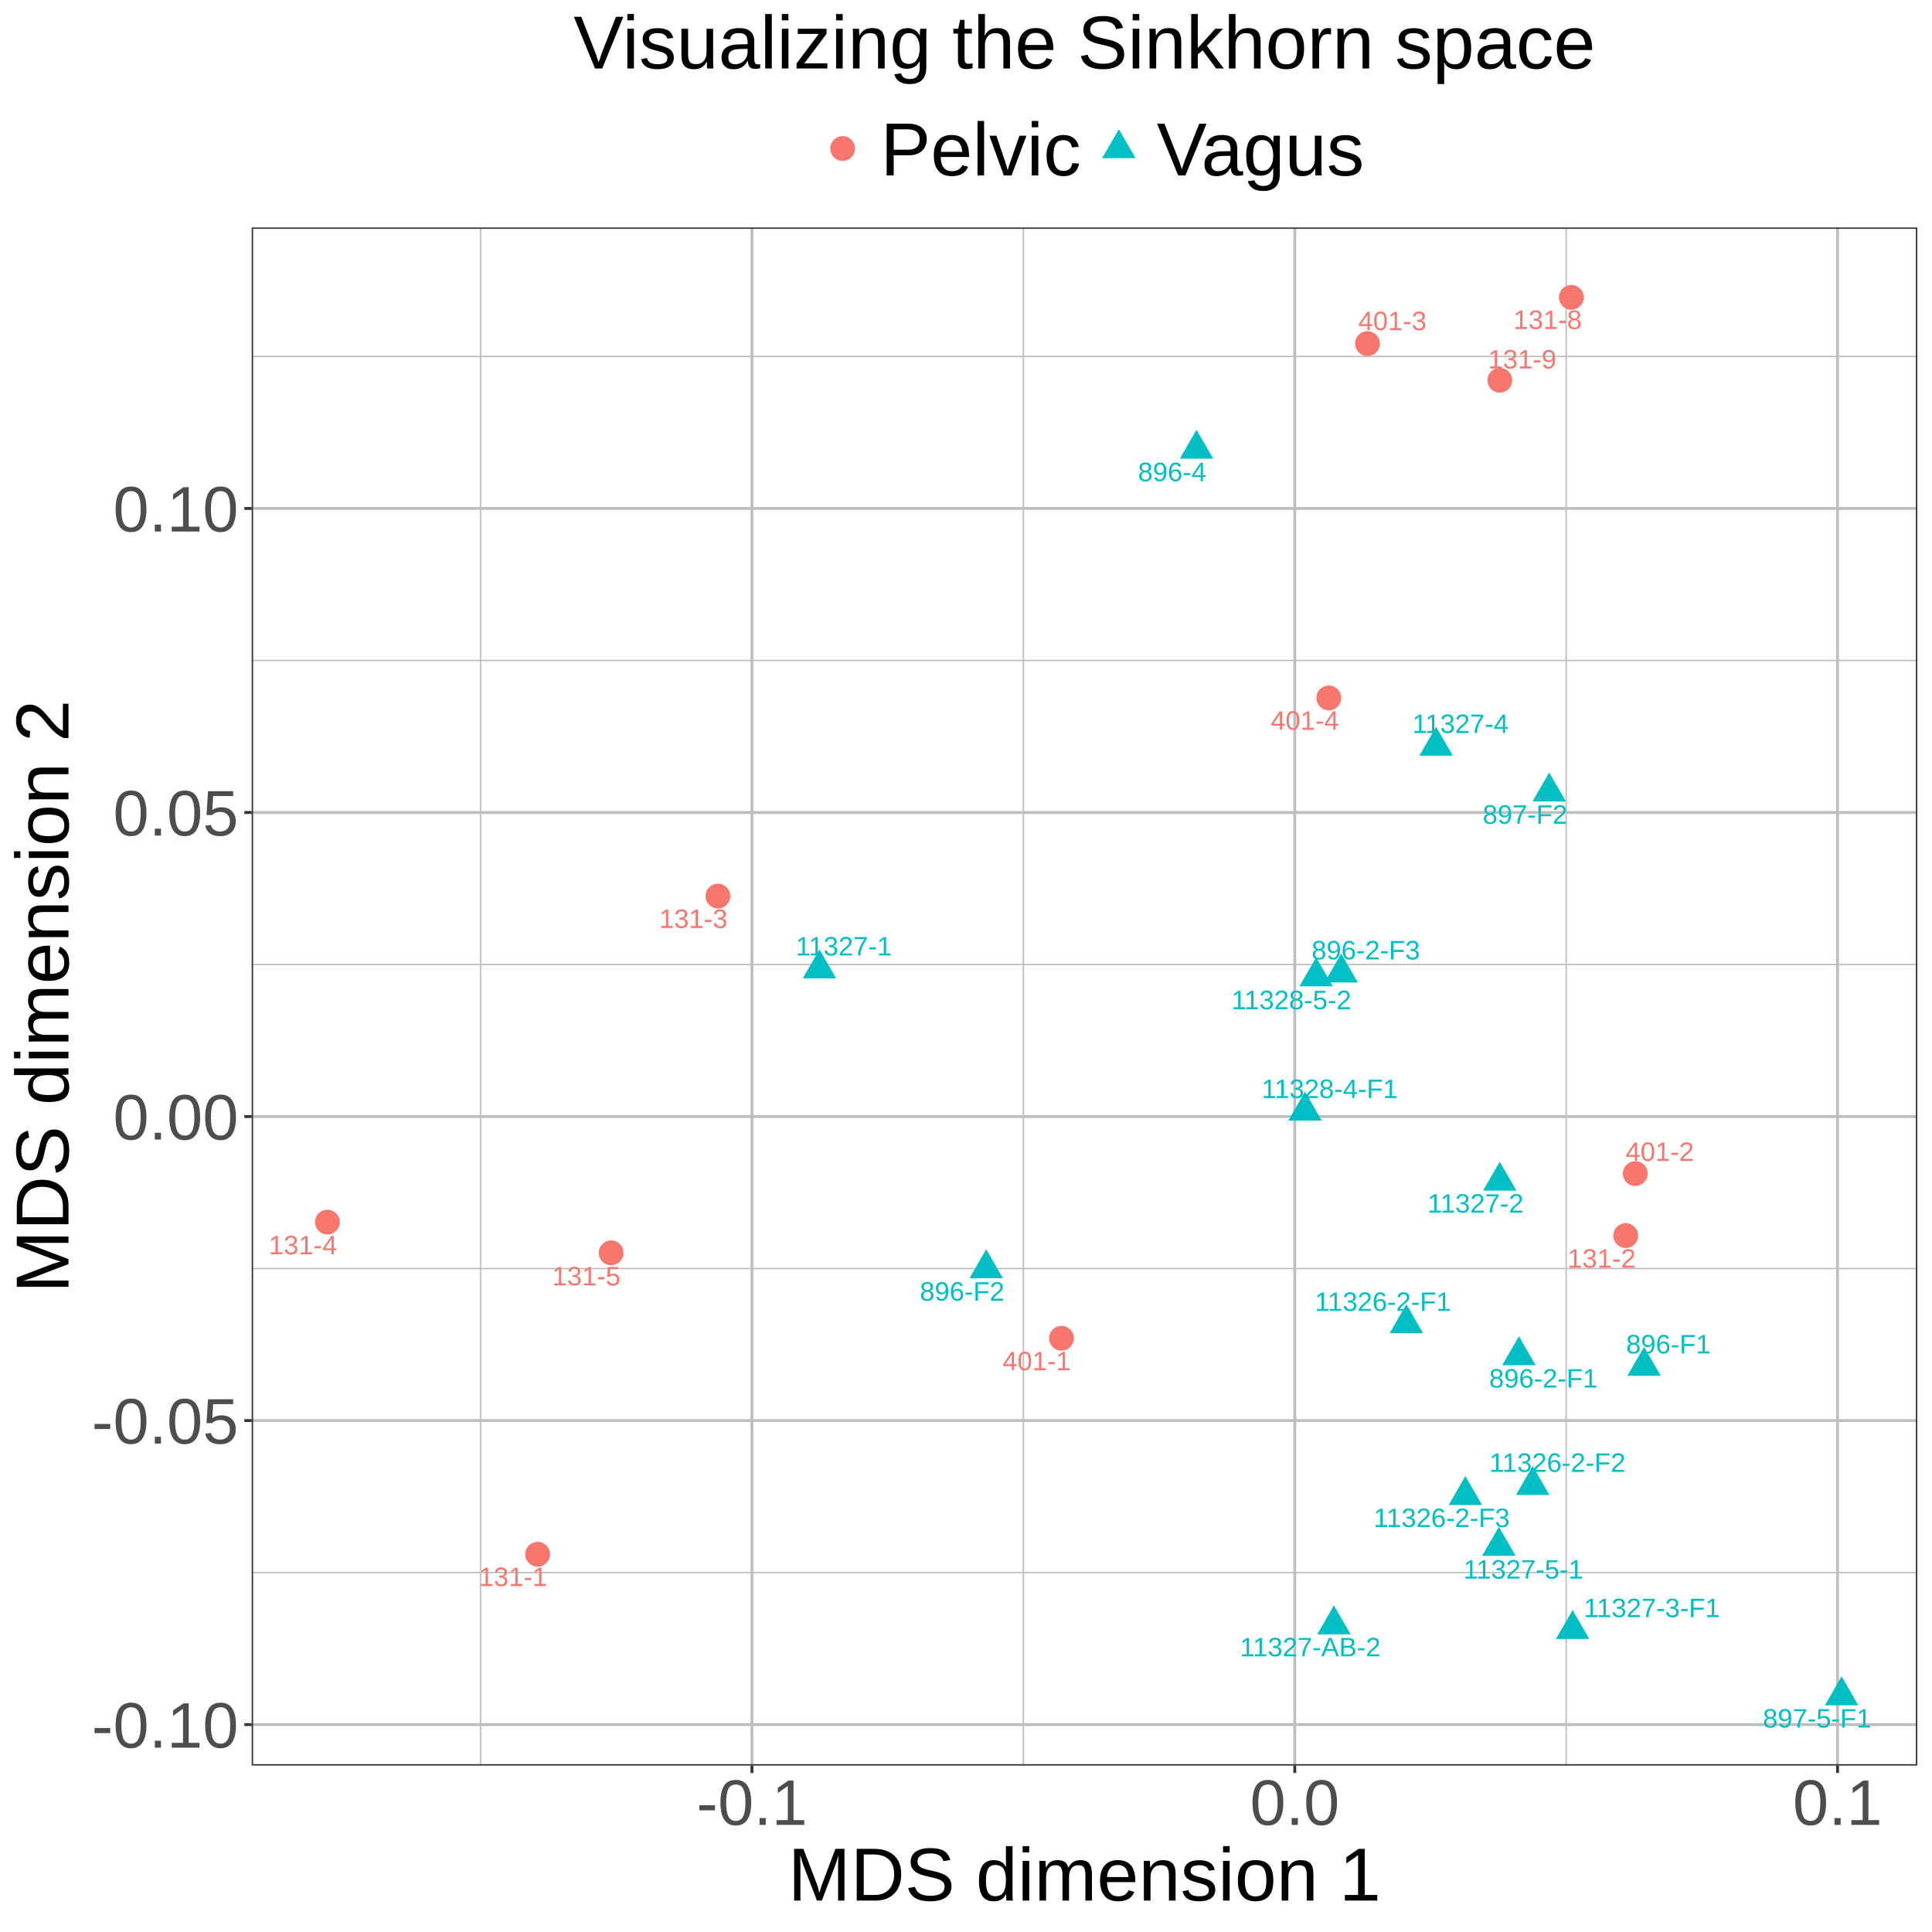
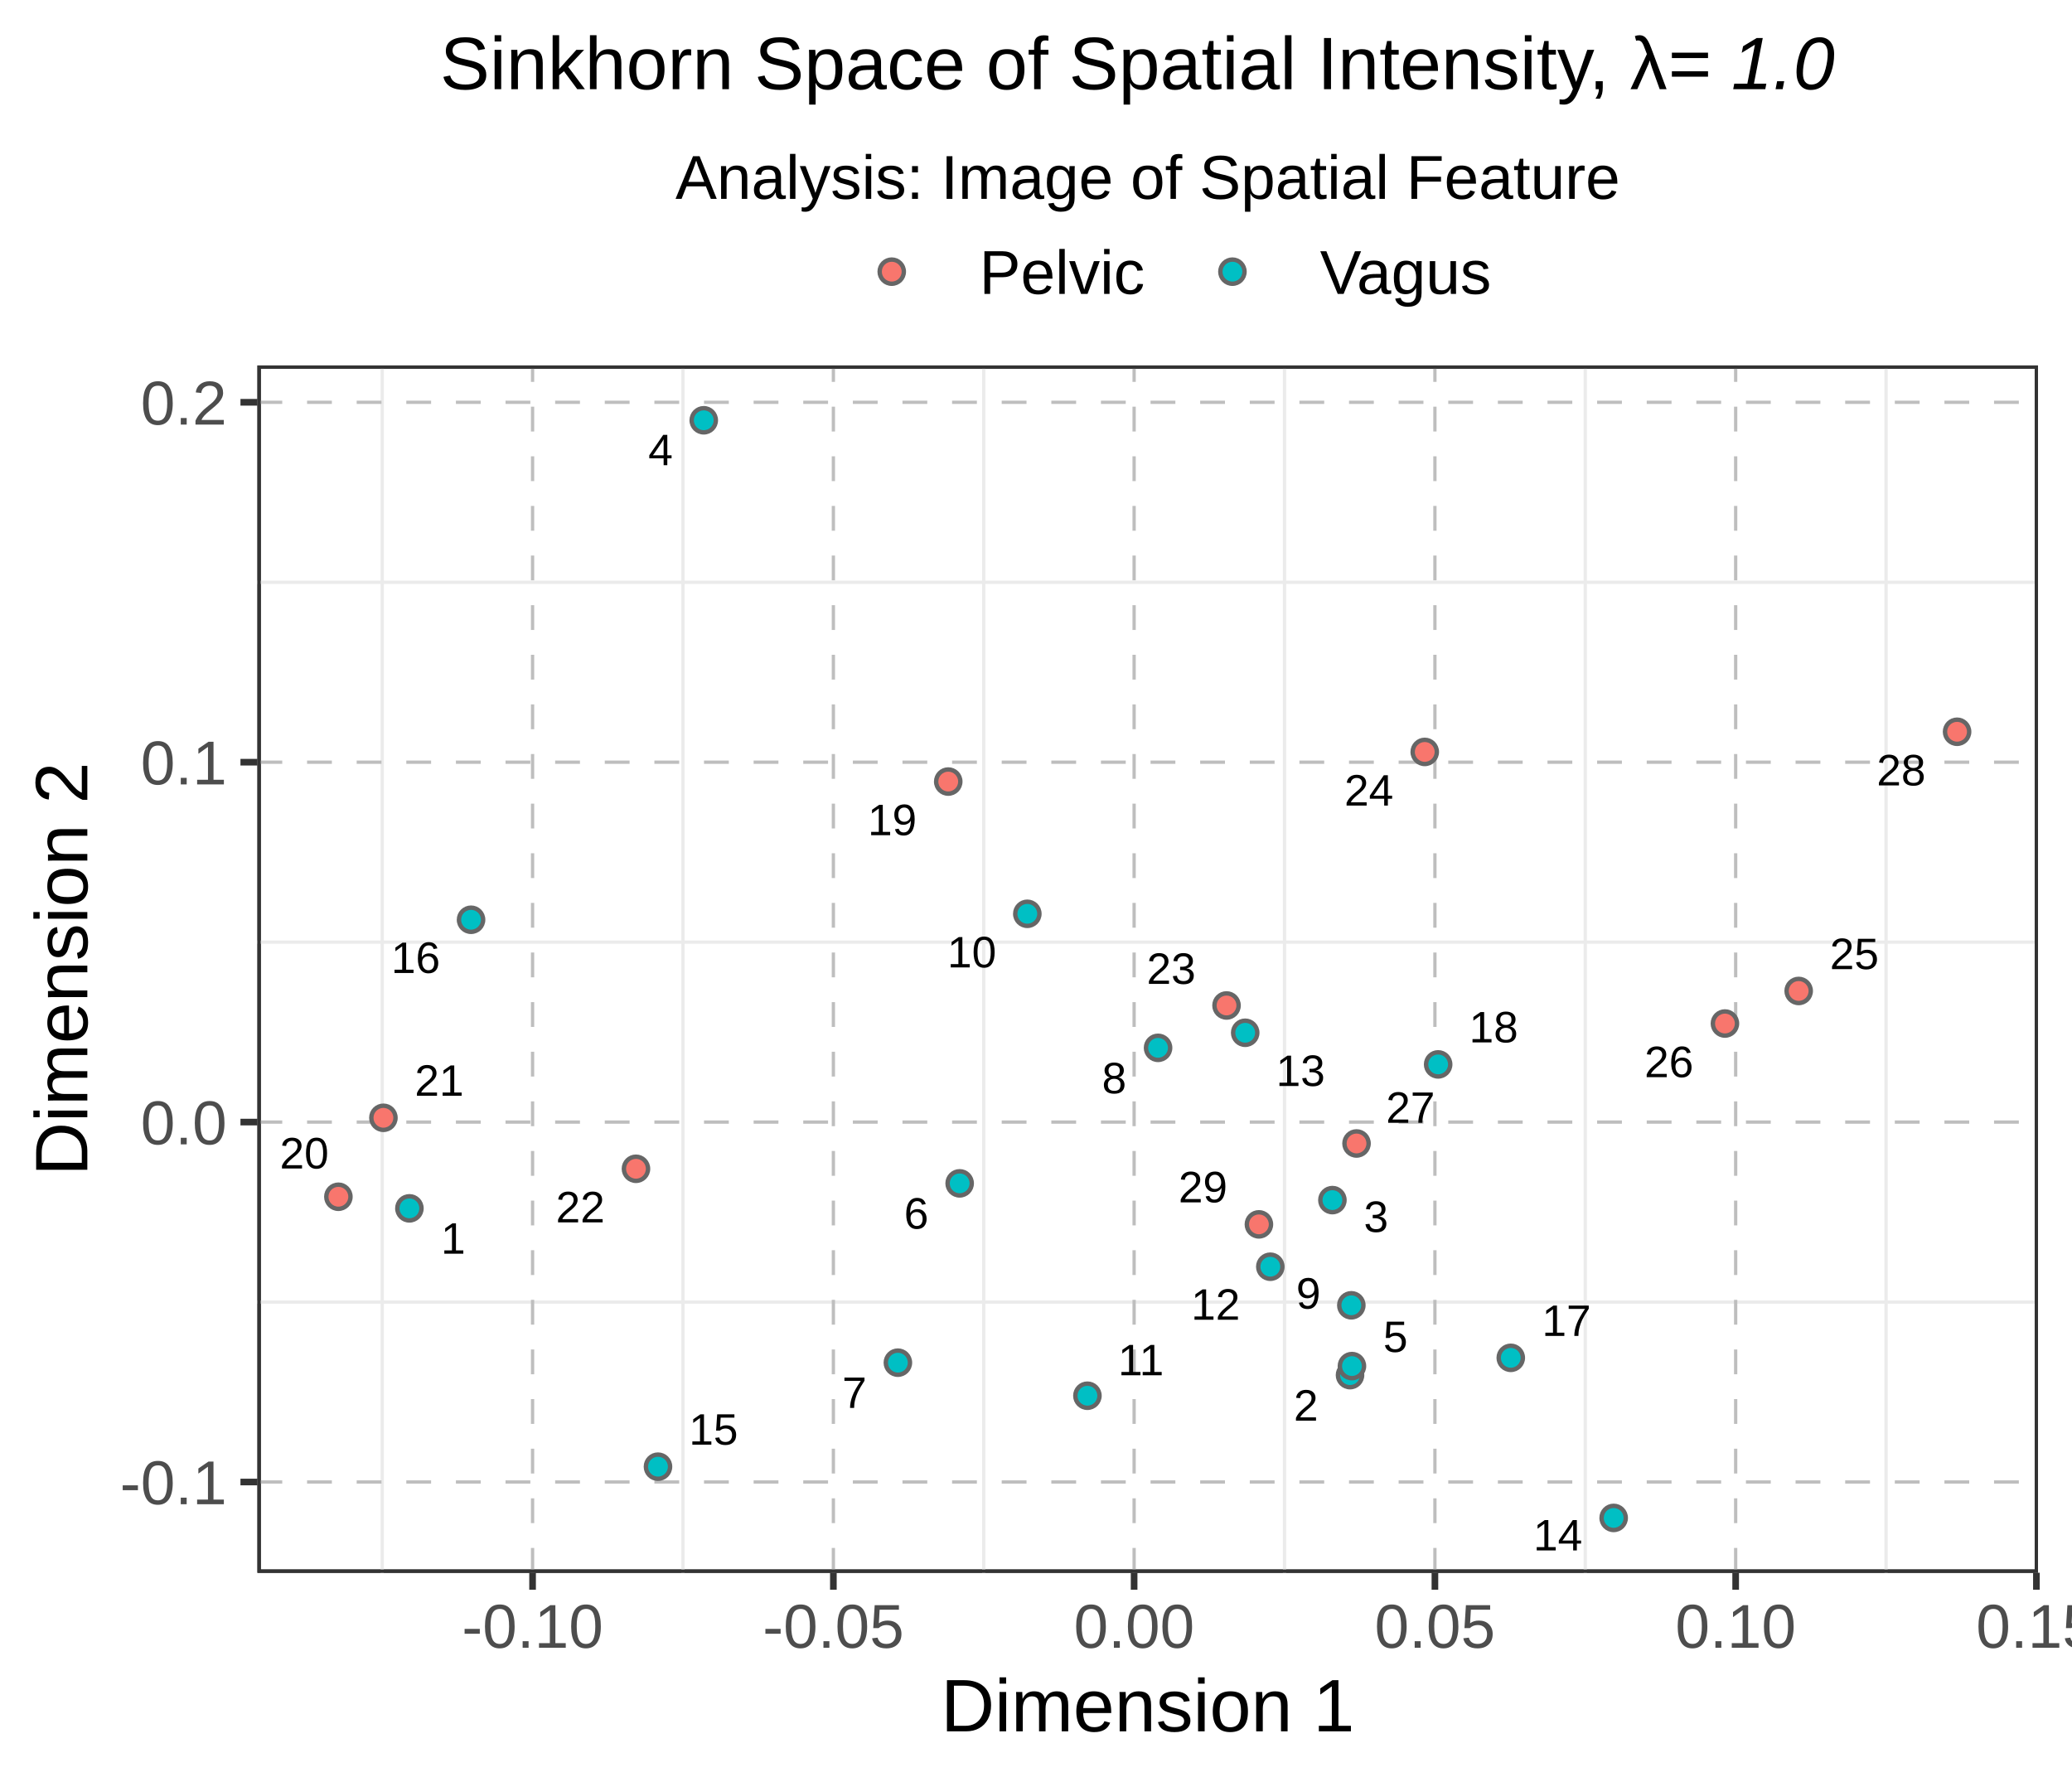
- <svg xmlns="http://www.w3.org/2000/svg" class="svglite" width="720.00pt" height="720.00pt" viewBox="0 0 720.00 720.00">
+ <svg xmlns="http://www.w3.org/2000/svg" class="svglite" width="334.08pt" height="287.28pt" viewBox="0 0 334.08 287.28">
  <defs>
    <style type="text/css">
    .svglite line, .svglite polyline, .svglite polygon, .svglite path, .svglite rect, .svglite circle {
      fill: none;
      stroke: #000000;
      stroke-linecap: round;
      stroke-linejoin: round;
      stroke-miterlimit: 10.00;
    }
    .svglite text {
      white-space: pre;
    }
  </style>
  </defs>
  <rect width="100%" height="100%" style="stroke: none; fill: #FFFFFF;" />
  <defs>
-     <clipPath id="cpMC4wMHw3MjAuMDB8MC4wMHw3MjAuMDA=">
-       <rect x="0.00" y="0.00" width="720.00" height="720.00" />
+     <clipPath id="cpMC4wMHwzMzQuMDh8MC4wMHwyODcuMjg=">
+       <rect x="0.00" y="0.00" width="334.08" height="287.28" />
    </clipPath>
  </defs>
-   <g clip-path="url(#cpMC4wMHw3MjAuMDB8MC4wMHw3MjAuMDA=)">
-     <rect x="0.00" y="0.00" width="720.00" height="720.00" style="stroke-width: 1.07; stroke: #FFFFFF; fill: #FFFFFF;" />
+   <g clip-path="url(#cpMC4wMHwzMzQuMDh8MC4wMHwyODcuMjg=)">
+     <rect x="0.00" y="-0" width="334.08" height="287.28" style="stroke-width: 1.07; stroke: #FFFFFF; fill: #FFFFFF;" />
  </g>
  <defs>
-     <clipPath id="cpOTMuODB8NzE0LjUyfDg0Ljc2fDY1Ny45OA==">
-       <rect x="93.80" y="84.76" width="620.72" height="573.22" />
+     <clipPath id="cpNDEuNTF8MzI4LjYwfDU4LjkyfDI1My41Nw==">
+       <rect x="41.51" y="58.92" width="287.09" height="194.66" />
    </clipPath>
  </defs>
-   <g clip-path="url(#cpOTMuODB8NzE0LjUyfDg0Ljc2fDY1Ny45OA==)">
-     <rect x="93.80" y="84.76" width="620.72" height="573.22" style="stroke-width: 1.07; stroke: none; fill: #FFFFFF;" />
-     <polyline points="93.80,586.05 714.52,586.05 " style="stroke-width: 0.53; stroke: #BEBEBE; stroke-linecap: butt;" />
-     <polyline points="93.80,472.75 714.52,472.75 " style="stroke-width: 0.53; stroke: #BEBEBE; stroke-linecap: butt;" />
-     <polyline points="93.80,359.45 714.52,359.45 " style="stroke-width: 0.53; stroke: #BEBEBE; stroke-linecap: butt;" />
-     <polyline points="93.80,246.14 714.52,246.14 " style="stroke-width: 0.53; stroke: #BEBEBE; stroke-linecap: butt;" />
-     <polyline points="93.80,132.84 714.52,132.84 " style="stroke-width: 0.53; stroke: #BEBEBE; stroke-linecap: butt;" />
-     <polyline points="179.09,657.98 179.09,84.76 " style="stroke-width: 0.53; stroke: #BEBEBE; stroke-linecap: butt;" />
-     <polyline points="381.38,657.98 381.38,84.76 " style="stroke-width: 0.53; stroke: #BEBEBE; stroke-linecap: butt;" />
-     <polyline points="583.66,657.98 583.66,84.76 " style="stroke-width: 0.53; stroke: #BEBEBE; stroke-linecap: butt;" />
-     <polyline points="93.80,642.71 714.52,642.71 " style="stroke-width: 1.07; stroke: #BEBEBE; stroke-linecap: butt;" />
-     <polyline points="93.80,529.40 714.52,529.40 " style="stroke-width: 1.07; stroke: #BEBEBE; stroke-linecap: butt;" />
-     <polyline points="93.80,416.10 714.52,416.10 " style="stroke-width: 1.07; stroke: #BEBEBE; stroke-linecap: butt;" />
-     <polyline points="93.80,302.79 714.52,302.79 " style="stroke-width: 1.07; stroke: #BEBEBE; stroke-linecap: butt;" />
-     <polyline points="93.80,189.49 714.52,189.49 " style="stroke-width: 1.07; stroke: #BEBEBE; stroke-linecap: butt;" />
-     <polyline points="280.23,657.98 280.23,84.76 " style="stroke-width: 1.07; stroke: #BEBEBE; stroke-linecap: butt;" />
-     <polyline points="482.52,657.98 482.52,84.76 " style="stroke-width: 1.07; stroke: #BEBEBE; stroke-linecap: butt;" />
-     <polyline points="684.80,657.98 684.80,84.76 " style="stroke-width: 1.07; stroke: #BEBEBE; stroke-linecap: butt;" />
-     <polygon points="571.19,546.34 577.42,557.12 564.97,557.12 " style="stroke-width: 0.71; stroke: none; fill: #00BFC4;" />
-     <polygon points="546.09,550.09 552.32,560.87 539.87,560.87 " style="stroke-width: 0.71; stroke: none; fill: #00BFC4;" />
-     <polygon points="524.11,486.06 530.34,496.84 517.89,496.84 " style="stroke-width: 0.71; stroke: none; fill: #00BFC4;" />
-     <polygon points="305.39,353.82 311.61,364.61 299.16,364.61 " style="stroke-width: 0.71; stroke: none; fill: #00BFC4;" />
-     <polygon points="558.91,432.93 565.13,443.72 552.68,443.72 " style="stroke-width: 0.71; stroke: none; fill: #00BFC4;" />
-     <polygon points="586.07,600.02 592.29,610.80 579.84,610.80 " style="stroke-width: 0.71; stroke: none; fill: #00BFC4;" />
-     <polygon points="535.20,270.82 541.42,281.60 528.97,281.60 " style="stroke-width: 0.71; stroke: none; fill: #00BFC4;" />
-     <polygon points="558.60,569.00 564.82,579.78 552.37,579.78 " style="stroke-width: 0.71; stroke: none; fill: #00BFC4;" />
-     <polygon points="497.11,598.30 503.34,609.09 490.89,609.09 " style="stroke-width: 0.71; stroke: none; fill: #00BFC4;" />
-     <polygon points="486.34,406.82 492.57,417.60 480.12,417.60 " style="stroke-width: 0.71; stroke: none; fill: #00BFC4;" />
-     <polygon points="490.49,356.79 496.72,367.57 484.27,367.57 " style="stroke-width: 0.71; stroke: none; fill: #00BFC4;" />
-     <polygon points="566.06,498.00 572.28,508.78 559.83,508.78 " style="stroke-width: 0.71; stroke: none; fill: #00BFC4;" />
-     <polygon points="499.83,355.37 506.05,366.15 493.60,366.15 " style="stroke-width: 0.71; stroke: none; fill: #00BFC4;" />
-     <polygon points="445.90,160.16 452.13,170.94 439.68,170.94 " style="stroke-width: 0.71; stroke: none; fill: #00BFC4;" />
-     <polygon points="612.71,501.94 618.93,512.72 606.48,512.72 " style="stroke-width: 0.71; stroke: none; fill: #00BFC4;" />
-     <polygon points="367.53,465.58 373.76,476.36 361.31,476.36 " style="stroke-width: 0.71; stroke: none; fill: #00BFC4;" />
-     <polygon points="686.31,624.74 692.53,635.52 680.08,635.52 " style="stroke-width: 0.71; stroke: none; fill: #00BFC4;" />
-     <polygon points="577.34,287.90 583.57,298.68 571.12,298.68 " style="stroke-width: 0.71; stroke: none; fill: #00BFC4;" />
-     <circle cx="200.35" cy="579.22" r="4.62" style="stroke-width: 0.71; stroke: none; fill: #F8766D;" />
-     <circle cx="605.86" cy="460.48" r="4.62" style="stroke-width: 0.71; stroke: none; fill: #F8766D;" />
-     <circle cx="267.54" cy="333.95" r="4.62" style="stroke-width: 0.71; stroke: none; fill: #F8766D;" />
-     <circle cx="122.01" cy="455.45" r="4.62" style="stroke-width: 0.71; stroke: none; fill: #F8766D;" />
-     <circle cx="227.74" cy="466.89" r="4.62" style="stroke-width: 0.71; stroke: none; fill: #F8766D;" />
-     <circle cx="585.60" cy="110.82" r="4.62" style="stroke-width: 0.71; stroke: none; fill: #F8766D;" />
-     <circle cx="558.94" cy="141.72" r="4.62" style="stroke-width: 0.71; stroke: none; fill: #F8766D;" />
-     <circle cx="395.58" cy="498.72" r="4.62" style="stroke-width: 0.71; stroke: none; fill: #F8766D;" />
-     <circle cx="609.42" cy="437.36" r="4.62" style="stroke-width: 0.71; stroke: none; fill: #F8766D;" />
-     <circle cx="509.62" cy="128.05" r="4.62" style="stroke-width: 0.71; stroke: none; fill: #F8766D;" />
-     <circle cx="495.21" cy="260.10" r="4.62" style="stroke-width: 0.71; stroke: none; fill: #F8766D;" />
-     <text x="580.42" y="548.52" text-anchor="middle" style="font-size: 9.96px;fill: #00BFC4; font-family: &quot;Arial&quot;;" textLength="50.72px" lengthAdjust="spacingAndGlyphs">11326-2-F2</text>
-     <text x="537.28" y="569.09" text-anchor="middle" style="font-size: 9.96px;fill: #00BFC4; font-family: &quot;Arial&quot;;" textLength="50.72px" lengthAdjust="spacingAndGlyphs">11326-2-F3</text>
-     <text x="515.39" y="488.54" text-anchor="middle" style="font-size: 9.96px;fill: #00BFC4; font-family: &quot;Arial&quot;;" textLength="50.72px" lengthAdjust="spacingAndGlyphs">11326-2-F1</text>
-     <text x="314.48" y="356.08" text-anchor="middle" style="font-size: 9.96px;fill: #00BFC4; font-family: &quot;Arial&quot;;" textLength="35.79px" lengthAdjust="spacingAndGlyphs">11327-1</text>
-     <text x="549.89" y="451.91" text-anchor="middle" style="font-size: 9.96px;fill: #00BFC4; font-family: &quot;Arial&quot;;" textLength="35.79px" lengthAdjust="spacingAndGlyphs">11327-2</text>
-     <text x="615.62" y="602.67" text-anchor="middle" style="font-size: 9.96px;fill: #00BFC4; font-family: &quot;Arial&quot;;" textLength="50.72px" lengthAdjust="spacingAndGlyphs">11327-3-F1</text>
-     <text x="544.27" y="273.17" text-anchor="middle" style="font-size: 9.96px;fill: #00BFC4; font-family: &quot;Arial&quot;;" textLength="35.79px" lengthAdjust="spacingAndGlyphs">11327-4</text>
-     <text x="567.69" y="588.31" text-anchor="middle" style="font-size: 9.96px;fill: #00BFC4; font-family: &quot;Arial&quot;;" textLength="44.64px" lengthAdjust="spacingAndGlyphs">11327-5-1</text>
-     <text x="488.31" y="617.27" text-anchor="middle" style="font-size: 9.96px;fill: #00BFC4; font-family: &quot;Arial&quot;;" textLength="52.38px" lengthAdjust="spacingAndGlyphs">11327-AB-2</text>
-     <text x="495.56" y="409.21" text-anchor="middle" style="font-size: 9.96px;fill: #00BFC4; font-family: &quot;Arial&quot;;" textLength="50.72px" lengthAdjust="spacingAndGlyphs">11328-4-F1</text>
-     <text x="481.27" y="376.11" text-anchor="middle" style="font-size: 9.96px;fill: #00BFC4; font-family: &quot;Arial&quot;;" textLength="44.64px" lengthAdjust="spacingAndGlyphs">11328-5-2</text>
-     <text x="575.18" y="517.12" text-anchor="middle" style="font-size: 9.96px;fill: #00BFC4; font-family: &quot;Arial&quot;;" textLength="40.38px" lengthAdjust="spacingAndGlyphs">896-2-F1</text>
-     <text x="508.99" y="357.55" text-anchor="middle" style="font-size: 9.96px;fill: #00BFC4; font-family: &quot;Arial&quot;;" textLength="40.38px" lengthAdjust="spacingAndGlyphs">896-2-F3</text>
-     <text x="436.82" y="179.32" text-anchor="middle" style="font-size: 9.96px;fill: #00BFC4; font-family: &quot;Arial&quot;;" textLength="25.46px" lengthAdjust="spacingAndGlyphs">896-4</text>
-     <text x="621.76" y="504.38" text-anchor="middle" style="font-size: 9.96px;fill: #00BFC4; font-family: &quot;Arial&quot;;" textLength="31.54px" lengthAdjust="spacingAndGlyphs">896-F1</text>
-     <text x="358.56" y="484.72" text-anchor="middle" style="font-size: 9.96px;fill: #00BFC4; font-family: &quot;Arial&quot;;" textLength="31.54px" lengthAdjust="spacingAndGlyphs">896-F2</text>
-     <text x="677.16" y="643.82" text-anchor="middle" style="font-size: 9.96px;fill: #00BFC4; font-family: &quot;Arial&quot;;" textLength="40.38px" lengthAdjust="spacingAndGlyphs">897-5-F1</text>
-     <text x="568.34" y="306.99" text-anchor="middle" style="font-size: 9.96px;fill: #00BFC4; font-family: &quot;Arial&quot;;" textLength="31.54px" lengthAdjust="spacingAndGlyphs">897-F2</text>
-     <text x="191.21" y="591.07" text-anchor="middle" style="font-size: 9.96px;fill: #F8766D; font-family: &quot;Arial&quot;;" textLength="25.46px" lengthAdjust="spacingAndGlyphs">131-1</text>
-     <text x="596.87" y="472.44" text-anchor="middle" style="font-size: 9.96px;fill: #F8766D; font-family: &quot;Arial&quot;;" textLength="25.46px" lengthAdjust="spacingAndGlyphs">131-2</text>
-     <text x="258.39" y="345.83" text-anchor="middle" style="font-size: 9.96px;fill: #F8766D; font-family: &quot;Arial&quot;;" textLength="25.46px" lengthAdjust="spacingAndGlyphs">131-3</text>
-     <text x="112.91" y="467.45" text-anchor="middle" style="font-size: 9.96px;fill: #F8766D; font-family: &quot;Arial&quot;;" textLength="25.46px" lengthAdjust="spacingAndGlyphs">131-4</text>
-     <text x="218.52" y="479.03" text-anchor="middle" style="font-size: 9.96px;fill: #F8766D; font-family: &quot;Arial&quot;;" textLength="25.46px" lengthAdjust="spacingAndGlyphs">131-5</text>
-     <text x="576.76" y="122.62" text-anchor="middle" style="font-size: 9.96px;fill: #F8766D; font-family: &quot;Arial&quot;;" textLength="25.46px" lengthAdjust="spacingAndGlyphs">131-8</text>
-     <text x="567.29" y="137.33" text-anchor="middle" style="font-size: 9.96px;fill: #F8766D; font-family: &quot;Arial&quot;;" textLength="25.46px" lengthAdjust="spacingAndGlyphs">131-9</text>
-     <text x="386.35" y="510.65" text-anchor="middle" style="font-size: 9.96px;fill: #F8766D; font-family: &quot;Arial&quot;;" textLength="25.46px" lengthAdjust="spacingAndGlyphs">401-1</text>
-     <text x="618.54" y="432.64" text-anchor="middle" style="font-size: 9.96px;fill: #F8766D; font-family: &quot;Arial&quot;;" textLength="25.46px" lengthAdjust="spacingAndGlyphs">401-2</text>
-     <text x="518.90" y="123.04" text-anchor="middle" style="font-size: 9.96px;fill: #F8766D; font-family: &quot;Arial&quot;;" textLength="25.46px" lengthAdjust="spacingAndGlyphs">401-3</text>
-     <text x="486.26" y="271.96" text-anchor="middle" style="font-size: 9.96px;fill: #F8766D; font-family: &quot;Arial&quot;;" textLength="25.46px" lengthAdjust="spacingAndGlyphs">401-4</text>
-     <rect x="93.80" y="84.76" width="620.72" height="573.22" style="stroke-width: 1.07; stroke: #333333;" />
+   <g clip-path="url(#cpNDEuNTF8MzI4LjYwfDU4LjkyfDI1My41Nw==)">
+     <rect x="41.51" y="58.92" width="287.09" height="194.66" style="stroke-width: 1.07; fill: #FFFFFF;" />
+     <polyline points="41.51,209.93 328.60,209.93 " style="stroke-width: 0.53; stroke: #EBEBEB; stroke-linecap: butt;" />
+     <polyline points="41.51,151.90 328.60,151.90 " style="stroke-width: 0.53; stroke: #EBEBEB; stroke-linecap: butt;" />
+     <polyline points="41.51,93.88 328.60,93.88 " style="stroke-width: 0.53; stroke: #EBEBEB; stroke-linecap: butt;" />
+     <polyline points="61.63,253.57 61.63,58.92 " style="stroke-width: 0.53; stroke: #EBEBEB; stroke-linecap: butt;" />
+     <polyline points="110.12,253.57 110.12,58.92 " style="stroke-width: 0.53; stroke: #EBEBEB; stroke-linecap: butt;" />
+     <polyline points="158.61,253.57 158.61,58.92 " style="stroke-width: 0.53; stroke: #EBEBEB; stroke-linecap: butt;" />
+     <polyline points="207.11,253.57 207.11,58.92 " style="stroke-width: 0.53; stroke: #EBEBEB; stroke-linecap: butt;" />
+     <polyline points="255.60,253.57 255.60,58.92 " style="stroke-width: 0.53; stroke: #EBEBEB; stroke-linecap: butt;" />
+     <polyline points="304.10,253.57 304.10,58.92 " style="stroke-width: 0.53; stroke: #EBEBEB; stroke-linecap: butt;" />
+     <polyline points="41.51,238.94 328.60,238.94 " style="stroke-width: 0.53; stroke: #BEBEBE; stroke-dasharray: 4.00,4.00; stroke-linecap: butt;" />
+     <polyline points="41.51,180.91 328.60,180.91 " style="stroke-width: 0.53; stroke: #BEBEBE; stroke-dasharray: 4.00,4.00; stroke-linecap: butt;" />
+     <polyline points="41.51,122.89 328.60,122.89 " style="stroke-width: 0.53; stroke: #BEBEBE; stroke-dasharray: 4.00,4.00; stroke-linecap: butt;" />
+     <polyline points="41.51,64.86 328.60,64.86 " style="stroke-width: 0.53; stroke: #BEBEBE; stroke-dasharray: 4.00,4.00; stroke-linecap: butt;" />
+     <polyline points="85.87,253.57 85.87,58.92 " style="stroke-width: 0.53; stroke: #BEBEBE; stroke-dasharray: 4.00,4.00; stroke-linecap: butt;" />
+     <polyline points="134.37,253.57 134.37,58.92 " style="stroke-width: 0.53; stroke: #BEBEBE; stroke-dasharray: 4.00,4.00; stroke-linecap: butt;" />
+     <polyline points="182.86,253.57 182.86,58.92 " style="stroke-width: 0.53; stroke: #BEBEBE; stroke-dasharray: 4.00,4.00; stroke-linecap: butt;" />
+     <polyline points="231.36,253.57 231.36,58.92 " style="stroke-width: 0.53; stroke: #BEBEBE; stroke-dasharray: 4.00,4.00; stroke-linecap: butt;" />
+     <polyline points="279.85,253.57 279.85,58.92 " style="stroke-width: 0.53; stroke: #BEBEBE; stroke-dasharray: 4.00,4.00; stroke-linecap: butt;" />
+     <polyline points="328.34,253.57 328.34,58.92 " style="stroke-width: 0.53; stroke: #BEBEBE; stroke-dasharray: 4.00,4.00; stroke-linecap: butt;" />
+     <circle cx="66.01" cy="194.82" r="1.95" style="stroke-width: 0.71; stroke: #666666; fill: #00BFC4;" />
+     <circle cx="217.67" cy="221.71" r="1.95" style="stroke-width: 0.71; stroke: #666666; fill: #00BFC4;" />
+     <circle cx="204.82" cy="204.23" r="1.95" style="stroke-width: 0.71; stroke: #666666; fill: #00BFC4;" />
+     <circle cx="200.77" cy="166.51" r="1.95" style="stroke-width: 0.71; stroke: #666666; fill: #00BFC4;" />
+     <circle cx="214.83" cy="193.49" r="1.95" style="stroke-width: 0.71; stroke: #666666; fill: #00BFC4;" />
+     <circle cx="113.47" cy="67.76" r="1.95" style="stroke-width: 0.71; stroke: #666666; fill: #00BFC4;" />
+     <circle cx="217.98" cy="220.25" r="1.95" style="stroke-width: 0.71; stroke: #666666; fill: #00BFC4;" />
+     <circle cx="260.18" cy="244.73" r="1.95" style="stroke-width: 0.71; stroke: #666666; fill: #00BFC4;" />
+     <circle cx="154.73" cy="190.79" r="1.95" style="stroke-width: 0.71; stroke: #666666; fill: #00BFC4;" />
+     <circle cx="144.77" cy="219.70" r="1.95" style="stroke-width: 0.71; stroke: #666666; fill: #00BFC4;" />
+     <circle cx="186.72" cy="168.94" r="1.95" style="stroke-width: 0.71; stroke: #666666; fill: #00BFC4;" />
+     <circle cx="217.88" cy="210.45" r="1.95" style="stroke-width: 0.71; stroke: #666666; fill: #00BFC4;" />
+     <circle cx="165.64" cy="147.33" r="1.95" style="stroke-width: 0.71; stroke: #666666; fill: #00BFC4;" />
+     <circle cx="175.33" cy="225.03" r="1.95" style="stroke-width: 0.71; stroke: #666666; fill: #00BFC4;" />
+     <circle cx="106.09" cy="236.47" r="1.95" style="stroke-width: 0.71; stroke: #666666; fill: #00BFC4;" />
+     <circle cx="75.95" cy="148.29" r="1.95" style="stroke-width: 0.71; stroke: #666666; fill: #00BFC4;" />
+     <circle cx="243.59" cy="218.92" r="1.95" style="stroke-width: 0.71; stroke: #666666; fill: #00BFC4;" />
+     <circle cx="231.88" cy="171.61" r="1.95" style="stroke-width: 0.71; stroke: #666666; fill: #00BFC4;" />
+     <circle cx="152.89" cy="126.01" r="1.95" style="stroke-width: 0.71; stroke: #666666; fill: #F8766D;" />
+     <circle cx="54.56" cy="192.95" r="1.95" style="stroke-width: 0.71; stroke: #666666; fill: #F8766D;" />
+     <circle cx="61.82" cy="180.22" r="1.95" style="stroke-width: 0.71; stroke: #666666; fill: #F8766D;" />
+     <circle cx="102.54" cy="188.44" r="1.95" style="stroke-width: 0.71; stroke: #666666; fill: #F8766D;" />
+     <circle cx="197.76" cy="162.11" r="1.95" style="stroke-width: 0.71; stroke: #666666; fill: #F8766D;" />
+     <circle cx="229.72" cy="121.23" r="1.95" style="stroke-width: 0.71; stroke: #666666; fill: #F8766D;" />
+     <circle cx="290.01" cy="159.77" r="1.95" style="stroke-width: 0.71; stroke: #666666; fill: #F8766D;" />
+     <circle cx="278.12" cy="165.02" r="1.95" style="stroke-width: 0.71; stroke: #666666; fill: #F8766D;" />
+     <circle cx="218.72" cy="184.36" r="1.95" style="stroke-width: 0.71; stroke: #666666; fill: #F8766D;" />
+     <circle cx="315.55" cy="117.98" r="1.95" style="stroke-width: 0.71; stroke: #666666; fill: #F8766D;" />
+     <circle cx="202.98" cy="197.40" r="1.95" style="stroke-width: 0.71; stroke: #666666; fill: #F8766D;" />
+     <text x="73.07" y="202.13" text-anchor="middle" style="font-size: 7.11px; font-family: &quot;Arial&quot;;" textLength="3.95px" lengthAdjust="spacingAndGlyphs">1</text>
+     <text x="210.57" y="229.05" text-anchor="middle" style="font-size: 7.11px; font-family: &quot;Arial&quot;;" textLength="3.95px" lengthAdjust="spacingAndGlyphs">2</text>
+     <text x="196.00" y="212.78" text-anchor="middle" style="font-size: 7.11px; font-family: &quot;Arial&quot;;" textLength="7.91px" lengthAdjust="spacingAndGlyphs">12</text>
+     <text x="209.70" y="175.09" text-anchor="middle" style="font-size: 7.11px; font-family: &quot;Arial&quot;;" textLength="7.91px" lengthAdjust="spacingAndGlyphs">13</text>
+     <text x="221.87" y="198.63" text-anchor="middle" style="font-size: 7.11px; font-family: &quot;Arial&quot;;" textLength="3.95px" lengthAdjust="spacingAndGlyphs">3</text>
+     <text x="106.51" y="75.00" text-anchor="middle" style="font-size: 7.11px; font-family: &quot;Arial&quot;;" textLength="3.95px" lengthAdjust="spacingAndGlyphs">4</text>
+     <text x="225.00" y="217.98" text-anchor="middle" style="font-size: 7.11px; font-family: &quot;Arial&quot;;" textLength="3.95px" lengthAdjust="spacingAndGlyphs">5</text>
+     <text x="251.18" y="249.97" text-anchor="middle" style="font-size: 7.11px; font-family: &quot;Arial&quot;;" textLength="7.91px" lengthAdjust="spacingAndGlyphs">14</text>
+     <text x="147.74" y="198.10" text-anchor="middle" style="font-size: 7.11px; font-family: &quot;Arial&quot;;" textLength="3.95px" lengthAdjust="spacingAndGlyphs">6</text>
+     <text x="137.77" y="227.00" text-anchor="middle" style="font-size: 7.11px; font-family: &quot;Arial&quot;;" textLength="3.95px" lengthAdjust="spacingAndGlyphs">7</text>
+     <text x="179.65" y="176.28" text-anchor="middle" style="font-size: 7.11px; font-family: &quot;Arial&quot;;" textLength="3.95px" lengthAdjust="spacingAndGlyphs">8</text>
+     <text x="210.97" y="210.99" text-anchor="middle" style="font-size: 7.11px; font-family: &quot;Arial&quot;;" textLength="3.95px" lengthAdjust="spacingAndGlyphs">9</text>
+     <text x="156.70" y="155.97" text-anchor="middle" style="font-size: 7.11px; font-family: &quot;Arial&quot;;" textLength="7.91px" lengthAdjust="spacingAndGlyphs">10</text>
+     <text x="183.96" y="221.73" text-anchor="middle" style="font-size: 7.11px; font-family: &quot;Arial&quot;;" textLength="7.38px" lengthAdjust="spacingAndGlyphs">11</text>
+     <text x="115.04" y="232.92" text-anchor="middle" style="font-size: 7.11px; font-family: &quot;Arial&quot;;" textLength="7.91px" lengthAdjust="spacingAndGlyphs">15</text>
+     <text x="67.02" y="156.87" text-anchor="middle" style="font-size: 7.11px; font-family: &quot;Arial&quot;;" textLength="7.91px" lengthAdjust="spacingAndGlyphs">16</text>
+     <text x="252.57" y="215.39" text-anchor="middle" style="font-size: 7.11px; font-family: &quot;Arial&quot;;" textLength="7.91px" lengthAdjust="spacingAndGlyphs">17</text>
+     <text x="240.83" y="168.06" text-anchor="middle" style="font-size: 7.11px; font-family: &quot;Arial&quot;;" textLength="7.91px" lengthAdjust="spacingAndGlyphs">18</text>
+     <text x="143.87" y="134.65" text-anchor="middle" style="font-size: 7.11px; font-family: &quot;Arial&quot;;" textLength="7.91px" lengthAdjust="spacingAndGlyphs">19</text>
+     <text x="49.06" y="188.39" text-anchor="middle" style="font-size: 7.11px; font-family: &quot;Arial&quot;;" textLength="7.91px" lengthAdjust="spacingAndGlyphs">20</text>
+     <text x="70.82" y="176.67" text-anchor="middle" style="font-size: 7.11px; font-family: &quot;Arial&quot;;" textLength="7.91px" lengthAdjust="spacingAndGlyphs">21</text>
+     <text x="93.57" y="197.08" text-anchor="middle" style="font-size: 7.11px; font-family: &quot;Arial&quot;;" textLength="7.91px" lengthAdjust="spacingAndGlyphs">22</text>
+     <text x="188.84" y="158.63" text-anchor="middle" style="font-size: 7.11px; font-family: &quot;Arial&quot;;" textLength="7.91px" lengthAdjust="spacingAndGlyphs">23</text>
+     <text x="220.71" y="129.88" text-anchor="middle" style="font-size: 7.11px; font-family: &quot;Arial&quot;;" textLength="7.91px" lengthAdjust="spacingAndGlyphs">24</text>
+     <text x="298.98" y="156.25" text-anchor="middle" style="font-size: 7.11px; font-family: &quot;Arial&quot;;" textLength="7.91px" lengthAdjust="spacingAndGlyphs">25</text>
+     <text x="269.10" y="173.67" text-anchor="middle" style="font-size: 7.11px; font-family: &quot;Arial&quot;;" textLength="7.91px" lengthAdjust="spacingAndGlyphs">26</text>
+     <text x="227.42" y="181.03" text-anchor="middle" style="font-size: 7.11px; font-family: &quot;Arial&quot;;" textLength="7.91px" lengthAdjust="spacingAndGlyphs">27</text>
+     <text x="306.54" y="126.63" text-anchor="middle" style="font-size: 7.11px; font-family: &quot;Arial&quot;;" textLength="7.91px" lengthAdjust="spacingAndGlyphs">28</text>
+     <text x="193.96" y="193.85" text-anchor="middle" style="font-size: 7.11px; font-family: &quot;Arial&quot;;" textLength="7.91px" lengthAdjust="spacingAndGlyphs">29</text>
+     <rect x="41.51" y="58.92" width="287.09" height="194.66" style="stroke-width: 1.07; stroke: #333333;" />
  </g>
-   <g clip-path="url(#cpMC4wMHw3MjAuMDB8MC4wMHw3MjAuMDA=)">
-     <text x="88.87" y="651.30" text-anchor="end" style="font-size: 24.00px;fill: #4D4D4D; font-family: &quot;Arial&quot;;" textLength="54.71px" lengthAdjust="spacingAndGlyphs">-0.10</text>
-     <text x="88.87" y="537.99" text-anchor="end" style="font-size: 24.00px;fill: #4D4D4D; font-family: &quot;Arial&quot;;" textLength="54.71px" lengthAdjust="spacingAndGlyphs">-0.05</text>
-     <text x="88.87" y="424.69" text-anchor="end" style="font-size: 24.00px;fill: #4D4D4D; font-family: &quot;Arial&quot;;" textLength="46.71px" lengthAdjust="spacingAndGlyphs">0.00</text>
-     <text x="88.87" y="311.38" text-anchor="end" style="font-size: 24.00px;fill: #4D4D4D; font-family: &quot;Arial&quot;;" textLength="46.71px" lengthAdjust="spacingAndGlyphs">0.05</text>
-     <text x="88.87" y="198.08" text-anchor="end" style="font-size: 24.00px;fill: #4D4D4D; font-family: &quot;Arial&quot;;" textLength="46.71px" lengthAdjust="spacingAndGlyphs">0.10</text>
-     <polyline points="91.06,642.71 93.80,642.71 " style="stroke-width: 1.07; stroke: #333333; stroke-linecap: butt;" />
-     <polyline points="91.06,529.40 93.80,529.40 " style="stroke-width: 1.07; stroke: #333333; stroke-linecap: butt;" />
-     <polyline points="91.06,416.10 93.80,416.10 " style="stroke-width: 1.07; stroke: #333333; stroke-linecap: butt;" />
-     <polyline points="91.06,302.79 93.80,302.79 " style="stroke-width: 1.07; stroke: #333333; stroke-linecap: butt;" />
-     <polyline points="91.06,189.49 93.80,189.49 " style="stroke-width: 1.07; stroke: #333333; stroke-linecap: butt;" />
-     <polyline points="280.23,660.72 280.23,657.98 " style="stroke-width: 1.07; stroke: #333333; stroke-linecap: butt;" />
-     <polyline points="482.52,660.72 482.52,657.98 " style="stroke-width: 1.07; stroke: #333333; stroke-linecap: butt;" />
-     <polyline points="684.80,660.72 684.80,657.98 " style="stroke-width: 1.07; stroke: #333333; stroke-linecap: butt;" />
-     <text x="280.23" y="680.09" text-anchor="middle" style="font-size: 24.00px;fill: #4D4D4D; font-family: &quot;Arial&quot;;" textLength="41.36px" lengthAdjust="spacingAndGlyphs">-0.1</text>
-     <text x="482.52" y="680.09" text-anchor="middle" style="font-size: 24.00px;fill: #4D4D4D; font-family: &quot;Arial&quot;;" textLength="33.36px" lengthAdjust="spacingAndGlyphs">0.0</text>
-     <text x="684.80" y="680.09" text-anchor="middle" style="font-size: 24.00px;fill: #4D4D4D; font-family: &quot;Arial&quot;;" textLength="33.36px" lengthAdjust="spacingAndGlyphs">0.1</text>
-     <text x="293.66" y="708.28" style="font-size: 28.00px; font-family: &quot;Arial&quot;;" textLength="221.00px" lengthAdjust="spacingAndGlyphs">MDS dimension 1</text>
-     <text transform="translate(25.52,371.37) rotate(-90)" text-anchor="middle" style="font-size: 28.00px; font-family: &quot;Arial&quot;;" textLength="221.00px" lengthAdjust="spacingAndGlyphs">MDS dimension 2</text>
-     <rect x="294.43" y="36.90" width="219.46" height="36.90" style="stroke-width: 1.07; stroke: none; fill: #FFFFFF;" />
-     <rect x="305.39" y="42.38" width="17.28" height="25.94" style="stroke-width: 1.07; stroke: none; fill: #FFFFFF;" />
-     <circle cx="314.03" cy="55.35" r="4.62" style="stroke-width: 0.71; stroke: none; fill: #F8766D;" />
-     <rect x="408.33" y="42.38" width="17.28" height="25.94" style="stroke-width: 1.07; stroke: none; fill: #FFFFFF;" />
-     <polygon points="416.97,48.16 423.19,58.94 410.74,58.94 " style="stroke-width: 0.71; stroke: none; fill: #00BFC4;" />
-     <text x="328.15" y="65.37" style="font-size: 28.00px; font-family: &quot;Arial&quot;;" textLength="74.70px" lengthAdjust="spacingAndGlyphs">Pelvic</text>
-     <text x="431.09" y="65.37" style="font-size: 28.00px; font-family: &quot;Arial&quot;;" textLength="77.32px" lengthAdjust="spacingAndGlyphs">Vagus</text>
-     <text x="404.16" y="25.52" text-anchor="middle" style="font-size: 28.00px; font-family: &quot;Arial&quot;;" textLength="380.86px" lengthAdjust="spacingAndGlyphs">Visualizing the Sinkhorn space</text>
+   <g clip-path="url(#cpMC4wMHwzMzQuMDh8MC4wMHwyODcuMjg=)">
+     <text x="36.58" y="242.52" text-anchor="end" style="font-size: 10.00px;fill: #4D4D4D; font-family: &quot;Arial&quot;;" textLength="17.24px" lengthAdjust="spacingAndGlyphs">-0.1</text>
+     <text x="36.58" y="184.50" text-anchor="end" style="font-size: 10.00px;fill: #4D4D4D; font-family: &quot;Arial&quot;;" textLength="13.91px" lengthAdjust="spacingAndGlyphs">0.0</text>
+     <text x="36.58" y="126.47" text-anchor="end" style="font-size: 10.00px;fill: #4D4D4D; font-family: &quot;Arial&quot;;" textLength="13.91px" lengthAdjust="spacingAndGlyphs">0.1</text>
+     <text x="36.58" y="68.45" text-anchor="end" style="font-size: 10.00px;fill: #4D4D4D; font-family: &quot;Arial&quot;;" textLength="13.91px" lengthAdjust="spacingAndGlyphs">0.2</text>
+     <polyline points="38.77,238.94 41.51,238.94 " style="stroke-width: 1.07; stroke: #333333; stroke-linecap: butt;" />
+     <polyline points="38.77,180.91 41.51,180.91 " style="stroke-width: 1.07; stroke: #333333; stroke-linecap: butt;" />
+     <polyline points="38.77,122.89 41.51,122.89 " style="stroke-width: 1.07; stroke: #333333; stroke-linecap: butt;" />
+     <polyline points="38.77,64.86 41.51,64.86 " style="stroke-width: 1.07; stroke: #333333; stroke-linecap: butt;" />
+     <polyline points="85.87,256.31 85.87,253.57 " style="stroke-width: 1.07; stroke: #333333; stroke-linecap: butt;" />
+     <polyline points="134.37,256.31 134.37,253.57 " style="stroke-width: 1.07; stroke: #333333; stroke-linecap: butt;" />
+     <polyline points="182.86,256.31 182.86,253.57 " style="stroke-width: 1.07; stroke: #333333; stroke-linecap: butt;" />
+     <polyline points="231.36,256.31 231.36,253.57 " style="stroke-width: 1.07; stroke: #333333; stroke-linecap: butt;" />
+     <polyline points="279.85,256.31 279.85,253.57 " style="stroke-width: 1.07; stroke: #333333; stroke-linecap: butt;" />
+     <polyline points="328.34,256.31 328.34,253.57 " style="stroke-width: 1.07; stroke: #333333; stroke-linecap: butt;" />
+     <text x="85.87" y="265.67" text-anchor="middle" style="font-size: 10.00px;fill: #4D4D4D; font-family: &quot;Arial&quot;;" textLength="22.81px" lengthAdjust="spacingAndGlyphs">-0.10</text>
+     <text x="134.37" y="265.67" text-anchor="middle" style="font-size: 10.00px;fill: #4D4D4D; font-family: &quot;Arial&quot;;" textLength="22.81px" lengthAdjust="spacingAndGlyphs">-0.05</text>
+     <text x="182.86" y="265.67" text-anchor="middle" style="font-size: 10.00px;fill: #4D4D4D; font-family: &quot;Arial&quot;;" textLength="19.48px" lengthAdjust="spacingAndGlyphs">0.00</text>
+     <text x="231.36" y="265.67" text-anchor="middle" style="font-size: 10.00px;fill: #4D4D4D; font-family: &quot;Arial&quot;;" textLength="19.48px" lengthAdjust="spacingAndGlyphs">0.05</text>
+     <text x="279.85" y="265.67" text-anchor="middle" style="font-size: 10.00px;fill: #4D4D4D; font-family: &quot;Arial&quot;;" textLength="19.48px" lengthAdjust="spacingAndGlyphs">0.10</text>
+     <text x="328.34" y="265.67" text-anchor="middle" style="font-size: 10.00px;fill: #4D4D4D; font-family: &quot;Arial&quot;;" textLength="19.48px" lengthAdjust="spacingAndGlyphs">0.15</text>
+     <text x="151.70" y="279.14" style="font-size: 12.00px; font-family: &quot;Arial&quot;;" textLength="66.71px" lengthAdjust="spacingAndGlyphs">Dimension 1</text>
+     <text transform="translate(14.08,156.24) rotate(-90)" text-anchor="middle" style="font-size: 12.00px; font-family: &quot;Arial&quot;;" textLength="66.71px" lengthAdjust="spacingAndGlyphs">Dimension 2</text>
+     <rect x="124.18" y="29.68" width="121.75" height="28.24" style="stroke-width: 1.07; stroke: none; fill: #FFFFFF;" />
+     <rect x="135.14" y="35.16" width="17.28" height="17.28" style="stroke-width: 1.07; stroke: none; fill: #FFFFFF;" />
+     <circle cx="143.78" cy="43.80" r="1.95" style="stroke-width: 0.71; stroke: #666666; fill: #F8766D;" />
+     <rect x="190.07" y="35.16" width="17.28" height="17.28" style="stroke-width: 1.07; stroke: none; fill: #FFFFFF;" />
+     <circle cx="198.71" cy="43.80" r="1.95" style="stroke-width: 0.71; stroke: #666666; fill: #00BFC4;" />
+     <text x="157.90" y="47.38" style="font-size: 10.00px; font-family: &quot;Arial&quot;;" textLength="26.69px" lengthAdjust="spacingAndGlyphs">Pelvic</text>
+     <text x="212.83" y="47.38" style="font-size: 10.00px; font-family: &quot;Arial&quot;;" textLength="27.63px" lengthAdjust="spacingAndGlyphs">Vagus</text>
+     <text x="185.06" y="32.06" text-anchor="middle" style="font-size: 10.00px; font-family: &quot;Arial&quot;;" textLength="152.38px" lengthAdjust="spacingAndGlyphs">Analysis: Image of Spatial Feature</text>
+     <text x="70.95" y="14.38" style="font-size: 12.00px; font-family: &quot;Arial&quot;;" textLength="188.58px" lengthAdjust="spacingAndGlyphs">Sinkhorn Space of Spatial Intensity,</text>
+     <text x="259.53" y="14.38" style="font-size: 12.00px; font-family: &quot;Arial&quot;;" textLength="3.29px" lengthAdjust="spacingAndGlyphs"> </text>
+     <text x="262.82" y="14.38" style="font-size: 12.00px; font-family: &quot;Arial&quot;;" textLength="5.98px" lengthAdjust="spacingAndGlyphs">λ</text>
+     <text x="268.80" y="14.38" style="font-size: 12.00px; font-style: italic; font-family: &quot;Arial&quot;;" textLength="30.36px" lengthAdjust="spacingAndGlyphs"> = 1.0</text>
  </g>
</svg>
